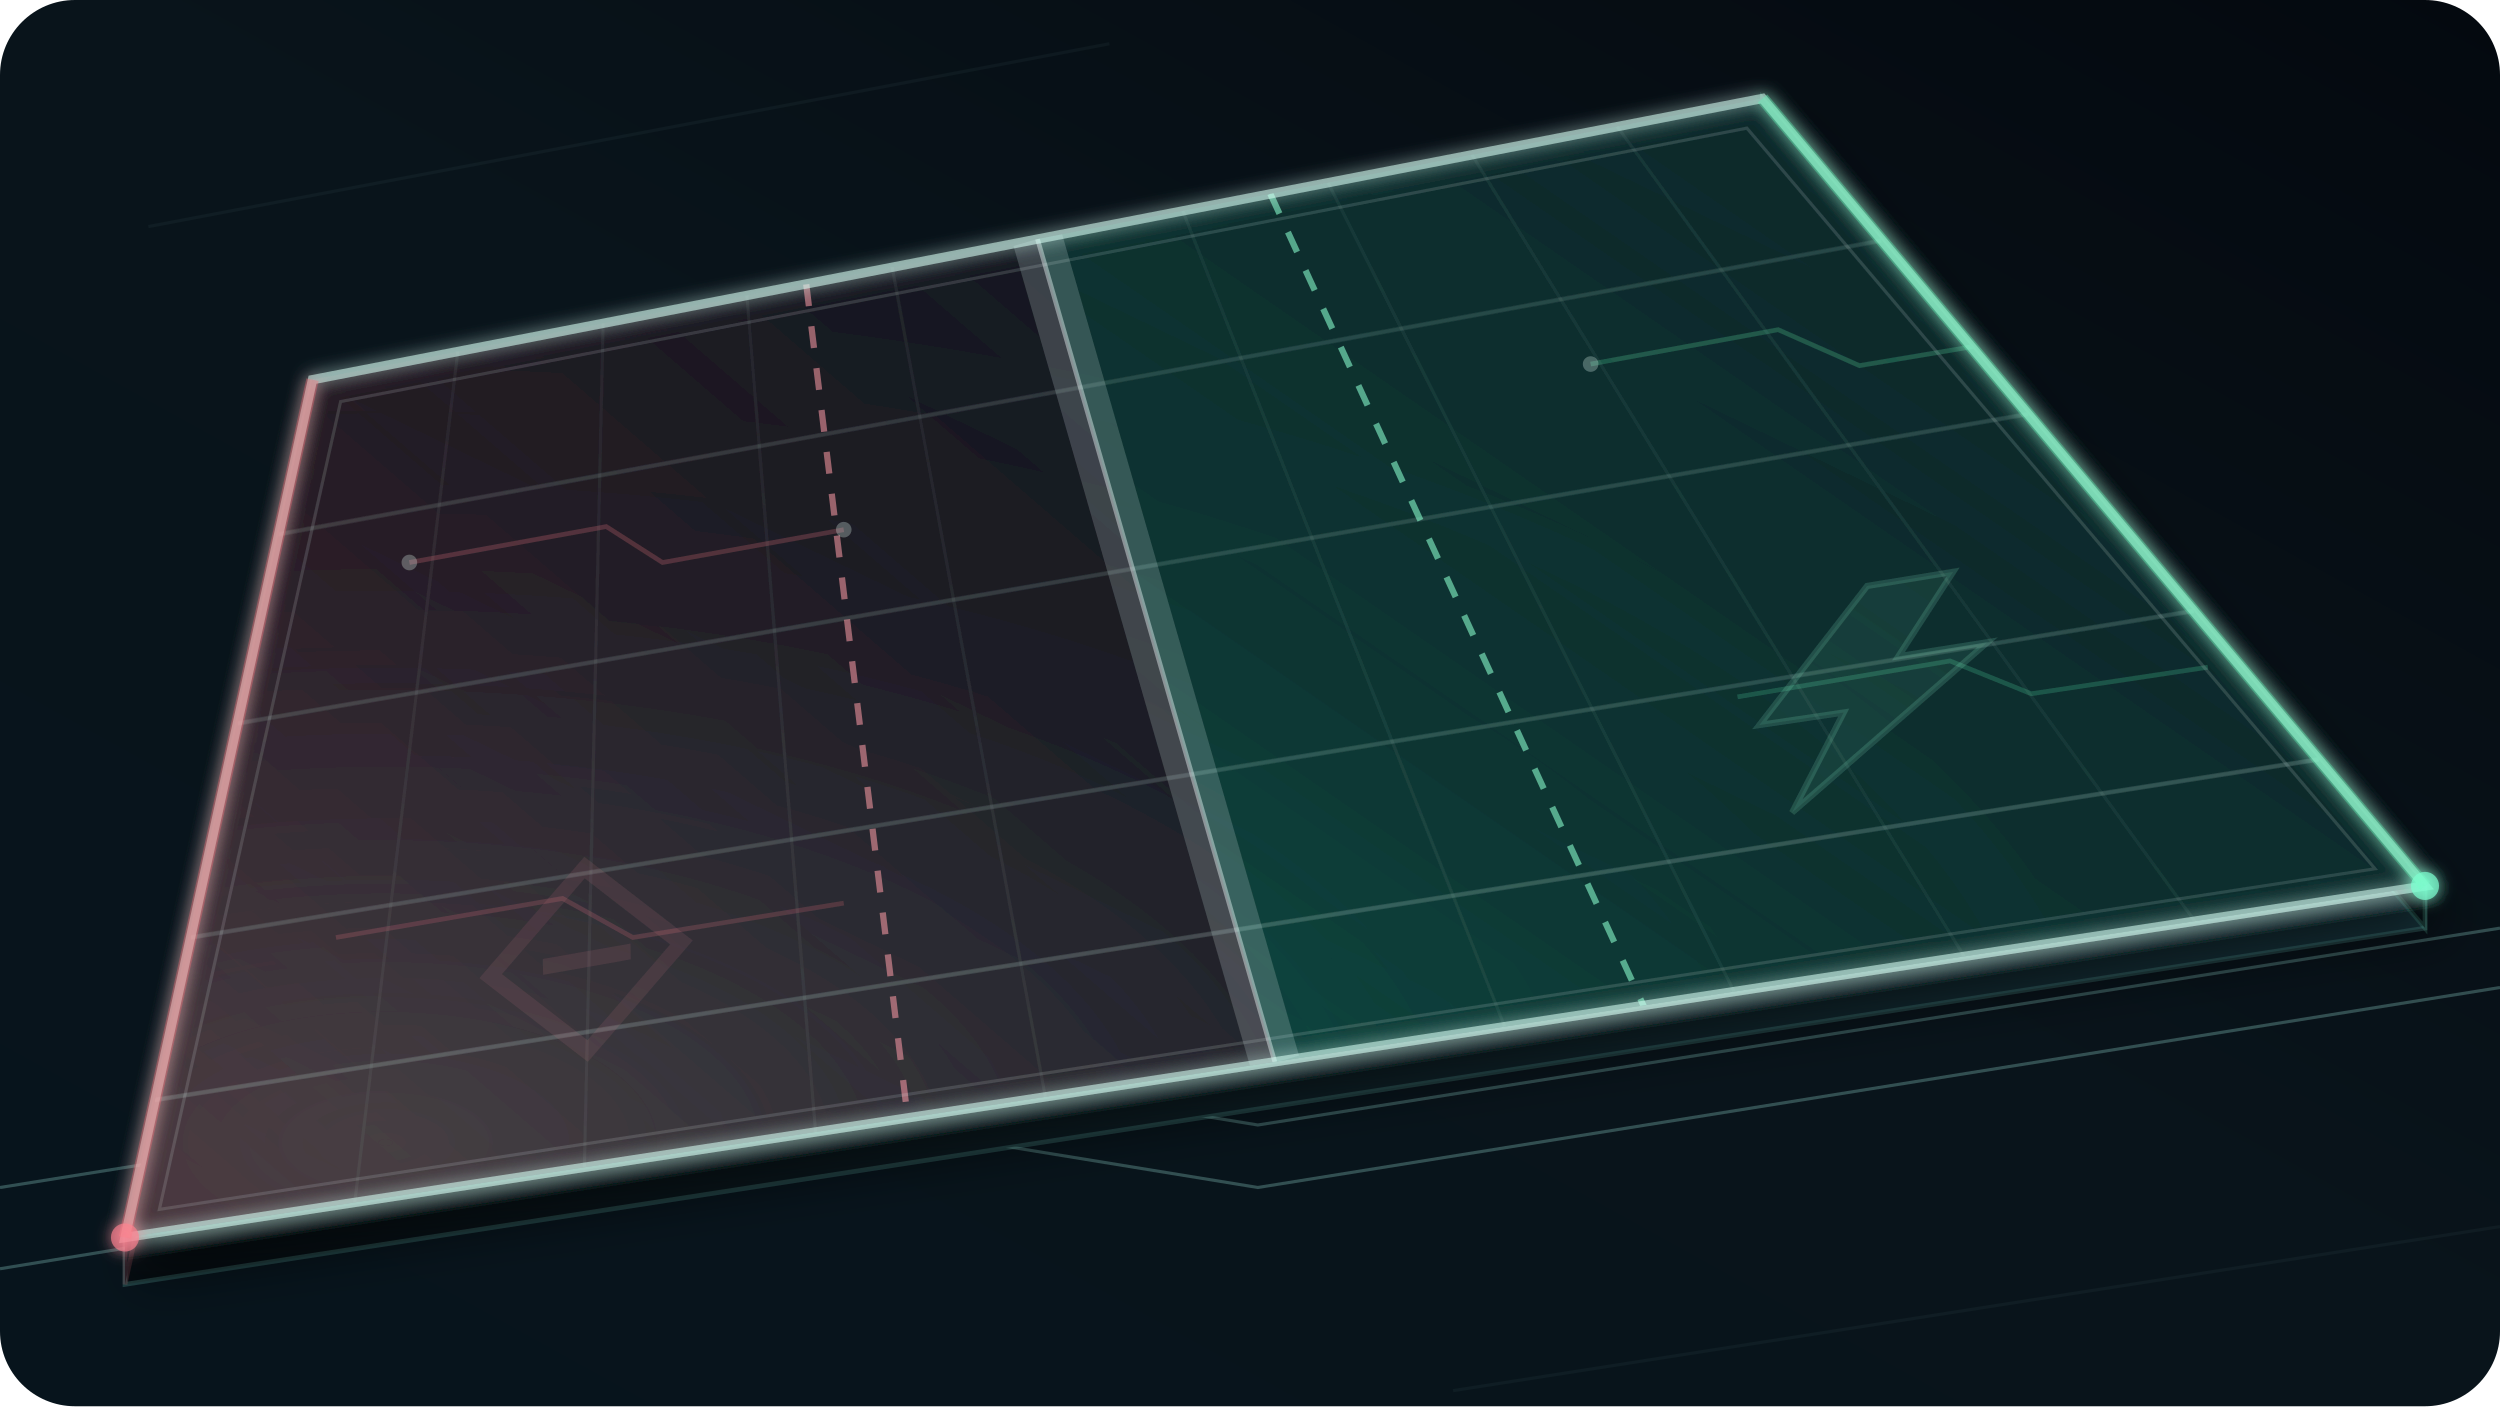
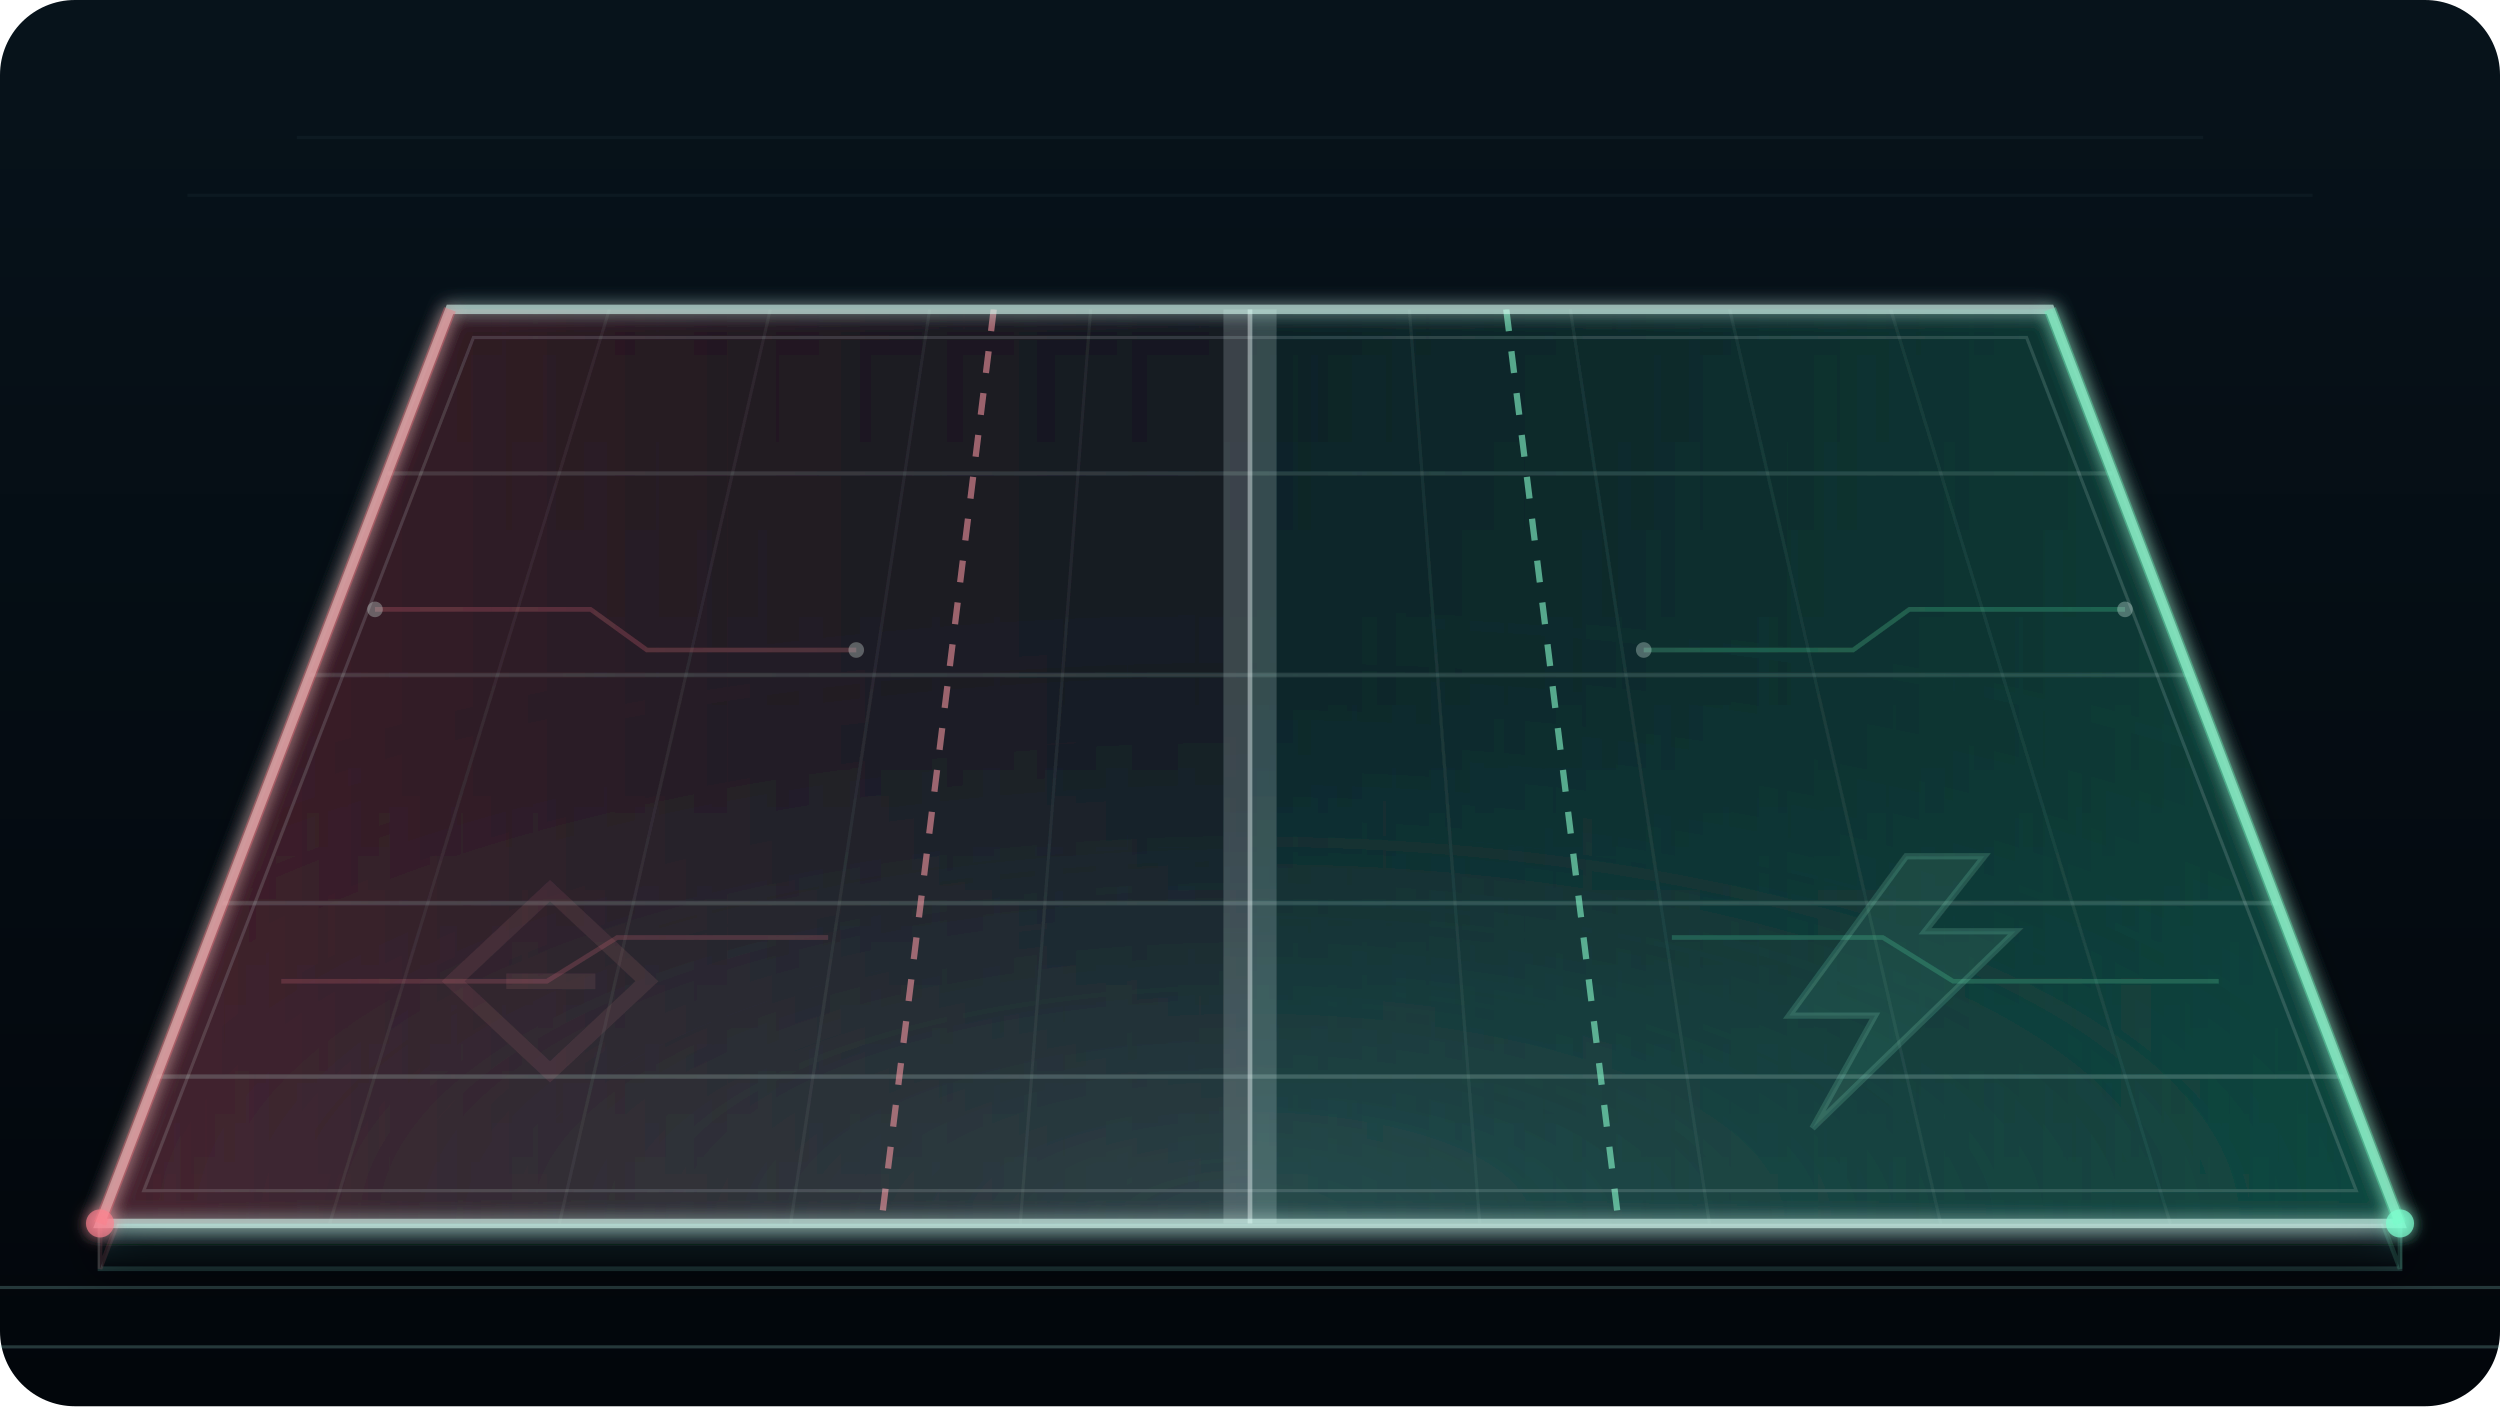
<svg xmlns="http://www.w3.org/2000/svg" viewBox="0 0 1600 900" role="img" aria-labelledby="title desc">
  <defs>
    <clipPath id="courtClip">
-       <polygon points="200,243 1128,63 1552,567 80,792" />
+       <polygon points="288,198 1312,198 1536,783 64,783" />
    </clipPath>
-     <linearGradient id="arena" x1="0" y1="1" x2="1" y2="0">
-       <stop offset="0" stop-color="#07141c" />
-       <stop offset=".52" stop-color="#09141b" />
-       <stop offset="1" stop-color="#04090f" />
+     <linearGradient id="arena" x1="0" y1="0" x2="0" y2="1">
+       <stop offset="0" stop-color="#07131b" />
+       <stop offset=".7" stop-color="#040a10" />
+       <stop offset="1" stop-color="#02060b" />
    </linearGradient>
-     <linearGradient id="floor" x1="0" y1="1" x2="1" y2="0">
-       <stop offset="0" stop-color="#102932" />
-       <stop offset=".5" stop-color="#0a1a22" />
-       <stop offset="1" stop-color="#0d2028" />
+     <linearGradient id="floor" x1="0" y1="0" x2="0" y2="1">
+       <stop offset="0" stop-color="#0b1b23" />
+       <stop offset=".48" stop-color="#0b2028" />
+       <stop offset="1" stop-color="#102b34" />
    </linearGradient>
-     <linearGradient id="rival" x1="0" y1="1" x2="1" y2="0">
-       <stop offset="0" stop-color="#5a1c29" stop-opacity=".68" />
-       <stop offset="1" stop-color="#25151d" stop-opacity=".28" />
+     <linearGradient id="rival" x1="0" y1="0" x2="1" y2="0">
+       <stop offset="0" stop-color="#5a1c29" stop-opacity=".74" />
+       <stop offset="1" stop-color="#25151d" stop-opacity=".30" />
    </linearGradient>
-     <linearGradient id="voltz" x1="0" y1="1" x2="1" y2="0">
-       <stop offset="0" stop-color="#0d4c40" stop-opacity=".74" />
+     <linearGradient id="voltz" x1="1" y1="0" x2="0" y2="0">
+       <stop offset="0" stop-color="#0d4c40" stop-opacity=".78" />
      <stop offset="1" stop-color="#12332f" stop-opacity=".32" />
    </linearGradient>
    <linearGradient id="nearFace" x1="0" y1="0" x2="0" y2="1">
-       <stop offset="0" stop-color="#183740" />
+       <stop offset="0" stop-color="#1a3a43" />
      <stop offset="1" stop-color="#050b10" />
    </linearGradient>
-     <radialGradient id="nearLight" cx="12%" cy="92%" r="86%">
-       <stop offset="0" stop-color="#9dffe0" stop-opacity=".14" />
-       <stop offset=".55" stop-color="#62d9c3" stop-opacity=".025" />
+     <radialGradient id="nearLight" cx="50%" cy="100%" r="76%">
+       <stop offset="0" stop-color="#b6ffeb" stop-opacity=".14" />
+       <stop offset=".58" stop-color="#62d9c3" stop-opacity=".03" />
      <stop offset="1" stop-color="#000" stop-opacity="0" />
    </radialGradient>
    <filter id="glow" x="-30%" y="-30%" width="160%" height="160%">
      <feGaussianBlur stdDeviation="5" result="b" />
      <feMerge>
        <feMergeNode in="b" />
        <feMergeNode in="SourceGraphic" />
      </feMerge>
    </filter>
    <filter id="shadow" x="-20%" y="-20%" width="150%" height="160%">
      <feGaussianBlur in="SourceAlpha" stdDeviation="16" />
-       <feOffset dx="12" dy="22" result="o" />
+       <feOffset dx="0" dy="22" result="o" />
      <feColorMatrix in="o" type="matrix" values="0 0 0 0 0 0 0 0 0 0 0 0 0 0 0 0 0 0 .58 0" />
      <feMerge>
        <feMergeNode />
        <feMergeNode in="SourceGraphic" />
      </feMerge>
    </filter>
  </defs>
  <rect width="1600" height="900" rx="48" fill="url(#arena)" />
-   <g opacity=".28" fill="none" stroke="#9fe8df" stroke-width="2">
-     <path d="M0 760L530 675L805 720L1600 594" />
-     <path d="M0 812L560 720L805 760L1600 632" />
-     <path d="M95 145L710 28M930 890L1600 785" stroke-opacity=".16" />
+   <g opacity=".22" fill="none" stroke="#9fe8df" stroke-width="2">
+     <path d="M0 824H1600M0 862H1600" />
+     <path d="M190 88H1410M120 125H1480" stroke-opacity=".18" />
  </g>
-   <path d="M80 792L1552 567L1552 594L80 822Z" fill="url(#nearFace)" stroke="#78d9ca" stroke-opacity=".22" stroke-width="3" />
-   <path d="M200 243L80 792L80 822L200 270Z" fill="#071118" stroke="#ff7787" stroke-opacity=".16" stroke-width="3" />
-   <path d="M1128 63L1552 567L1552 594L1128 90Z" fill="#071218" stroke="#72f2c5" stroke-opacity=".18" stroke-width="3" />
+   <path d="M64 783H1536V812H64Z" fill="url(#nearFace)" stroke="#78d9ca" stroke-opacity=".22" stroke-width="3" />
+   <path d="M288 198L64 783V812L288 225Z" fill="#071118" stroke="#ff7787" stroke-opacity=".16" stroke-width="3" />
+   <path d="M1312 198L1536 783V812L1312 225Z" fill="#071218" stroke="#72f2c5" stroke-opacity=".18" stroke-width="3" />
  <g filter="url(#shadow)">
-     <polygon points="200,243 1128,63 1552,567 80,792" fill="url(#floor)" />
+     <polygon points="288,198 1312,198 1536,783 64,783" fill="url(#floor)" />
    <g clip-path="url(#courtClip)">
-       <polygon points="200,243 664,153 816,680 80,792" fill="url(#rival)" />
-       <polygon points="664,153 1128,63 1552,567 816,680" fill="url(#voltz)" />
-       <polygon points="200,243 1128,63 1552,567 80,792" fill="url(#nearLight)" />
+       <polygon points="288,198 800,198 800,783 64,783" fill="url(#rival)" />
+       <polygon points="800,198 1312,198 1536,783 800,783" fill="url(#voltz)" />
+       <polygon points="288,198 1312,198 1536,783 64,783" fill="url(#nearLight)" />
      <g fill="none" stroke="#dcfff7" stroke-opacity=".055" stroke-width="2">
-         <path d="M293 225L227 770" />
-         <path d="M386 207L374 747" />
-         <path d="M478 189L522 725" />
-         <path d="M571 171L669 702" />
-         <path d="M757 135L963 657" />
-         <path d="M850 117L1110 635" />
-         <path d="M942 99L1257 612" />
-         <path d="M1035 81L1405 590" />
-         <path d="M178 342L1204 154" />
-         <path d="M152 463L1298 265" />
-         <path d="M122 600L1404 391" />
-         <path d="M99 704L1484 486" />
+         <path d="M390 198L211 783" />
+         <path d="M493 198L358 783" />
+         <path d="M595 198L506 783" />
+         <path d="M698 198L653 783" />
+         <path d="M902 198L947 783" />
+         <path d="M1005 198L1094 783" />
+         <path d="M1107 198L1242 783" />
+         <path d="M1210 198L1389 783" />
+         <path d="M248 303H1352" />
+         <path d="M198 432H1402" />
+         <path d="M142 578H1458" />
+         <path d="M100 689H1500" />
      </g>
      <g fill="none" stroke="#d9fff5" stroke-width="3">
-         <path d="M178 342L1204 154" stroke-opacity=".08" />
-         <path d="M152 463L1298 265" stroke-opacity=".09" />
-         <path d="M122 600L1404 391" stroke-opacity=".11" />
-         <path d="M99 704L1484 486" stroke-opacity=".14" />
+         <path d="M248 303H1352" stroke-opacity=".08" />
+         <path d="M198 432H1402" stroke-opacity=".09" />
+         <path d="M142 578H1458" stroke-opacity=".11" />
+         <path d="M100 689H1500" stroke-opacity=".14" />
      </g>
      <g fill="none" stroke-width="4" stroke-dasharray="14 13">
-         <path d="M516 182L581 716" stroke="#ff9ca7" stroke-opacity=".55" />
-         <path d="M813 124L1052 644" stroke="#8affcf" stroke-opacity=".58" />
+         <path d="M636 198L564 783" stroke="#ff9ca7" stroke-opacity=".56" />
+         <path d="M964 198L1036 783" stroke="#8affcf" stroke-opacity=".59" />
      </g>
-       <path d="M664 153L816 680" stroke="#eaffff" stroke-opacity=".18" stroke-width="32" />
-       <path d="M664 153L816 680" stroke="#f4ffff" stroke-opacity=".42" stroke-width="3" />
+       <path d="M800 198V783" stroke="#eaffff" stroke-opacity=".18" stroke-width="34" />
+       <path d="M800 198V783" stroke="#f4ffff" stroke-opacity=".42" stroke-width="3" />
      <g fill="none" stroke-width="3">
-         <path d="M262 360L388 337L424 360L540 339" stroke="#ff7d8b" stroke-opacity=".22" />
-         <path d="M215 600L360 575L405 600L540 578" stroke="#ff7d8b" stroke-opacity=".18" />
-         <path d="M1018 233L1138 211L1190 234L1315 213" stroke="#63f5b5" stroke-opacity=".22" />
-         <path d="M1112 446L1248 423L1300 444L1413 427" stroke="#63f5b5" stroke-opacity=".2" />
+         <path d="M240 390H378L414 416H548" stroke="#ff7d8b" stroke-opacity=".21" />
+         <path d="M180 628H350L395 600H530" stroke="#ff7d8b" stroke-opacity=".18" />
+         <path d="M1360 390H1222L1186 416H1052" stroke="#63f5b5" stroke-opacity=".22" />
+         <path d="M1420 628H1250L1205 600H1070" stroke="#63f5b5" stroke-opacity=".20" />
      </g>
-       <g fill="#eafff8" fill-opacity=".28">
-         <circle cx="262" cy="360" r="5" />
-         <circle cx="540" cy="339" r="5" />
-         <circle cx="1018" cy="233" r="5" />
-         <circle cx="1315" cy="213" r="5" />
+       <g fill="#eafff8" fill-opacity=".3">
+         <circle cx="240" cy="390" r="5" />
+         <circle cx="548" cy="416" r="5" />
+         <circle cx="1360" cy="390" r="5" />
+         <circle cx="1052" cy="416" r="5" />
      </g>
-       <g transform="translate(313 566) rotate(-10) skewX(-9)" opacity=".10" fill="none" stroke="#ff91a0" stroke-width="10">
+       <g transform="translate(290 570)" opacity=".09" fill="none" stroke="#ff91a0" stroke-width="10">
        <path d="M0 58L62 0L124 58L62 116Z" />
        <path d="M34 58H91" />
      </g>
-       <path d="M1195 375L1126 464L1180 456L1147 520L1272 411L1215 420L1250 366Z" fill="#8affcf" fill-opacity=".08" stroke="#9affd9" stroke-opacity=".16" stroke-width="4" />
+       <path d="M1220 548L1145 650H1200L1160 722L1290 596H1232L1270 548Z" fill="#8affcf" fill-opacity=".08" stroke="#9affd9" stroke-opacity=".16" stroke-width="4" />
    </g>
-     <polygon points="200,243 1128,63 1552,567 80,792" fill="none" stroke="#d9fff5" stroke-opacity=".56" stroke-width="6" filter="url(#glow)" />
-     <polygon points="218,257 1118,82 1520,556 102,774" fill="none" stroke="#effffb" stroke-opacity=".14" stroke-width="2" />
+     <polygon points="288,198 1312,198 1536,783 64,783" fill="none" stroke="#d9fff5" stroke-opacity=".58" stroke-width="6" filter="url(#glow)" />
+     <polygon points="303,216 1297,216 1508,762 92,762" fill="none" stroke="#effffb" stroke-opacity=".14" stroke-width="2" />
  </g>
  <g filter="url(#glow)">
-     <path d="M200 243L80 792" stroke="#ff6b7a" stroke-opacity=".34" stroke-width="8" />
-     <path d="M1128 63L1552 567" stroke="#63f5b5" stroke-opacity=".37" stroke-width="8" />
-     <circle cx="80" cy="792" r="9" fill="#ff8290" fill-opacity=".65" />
-     <circle cx="1552" cy="567" r="9" fill="#7dffd0" fill-opacity=".7" />
+     <path d="M288 198L64 783" stroke="#ff6b7a" stroke-opacity=".34" stroke-width="8" />
+     <path d="M1312 198L1536 783" stroke="#63f5b5" stroke-opacity=".37" stroke-width="8" />
+     <circle cx="64" cy="783" r="9" fill="#ff8290" fill-opacity=".65" />
+     <circle cx="1536" cy="783" r="9" fill="#7dffd0" fill-opacity=".7" />
  </g>
</svg>
